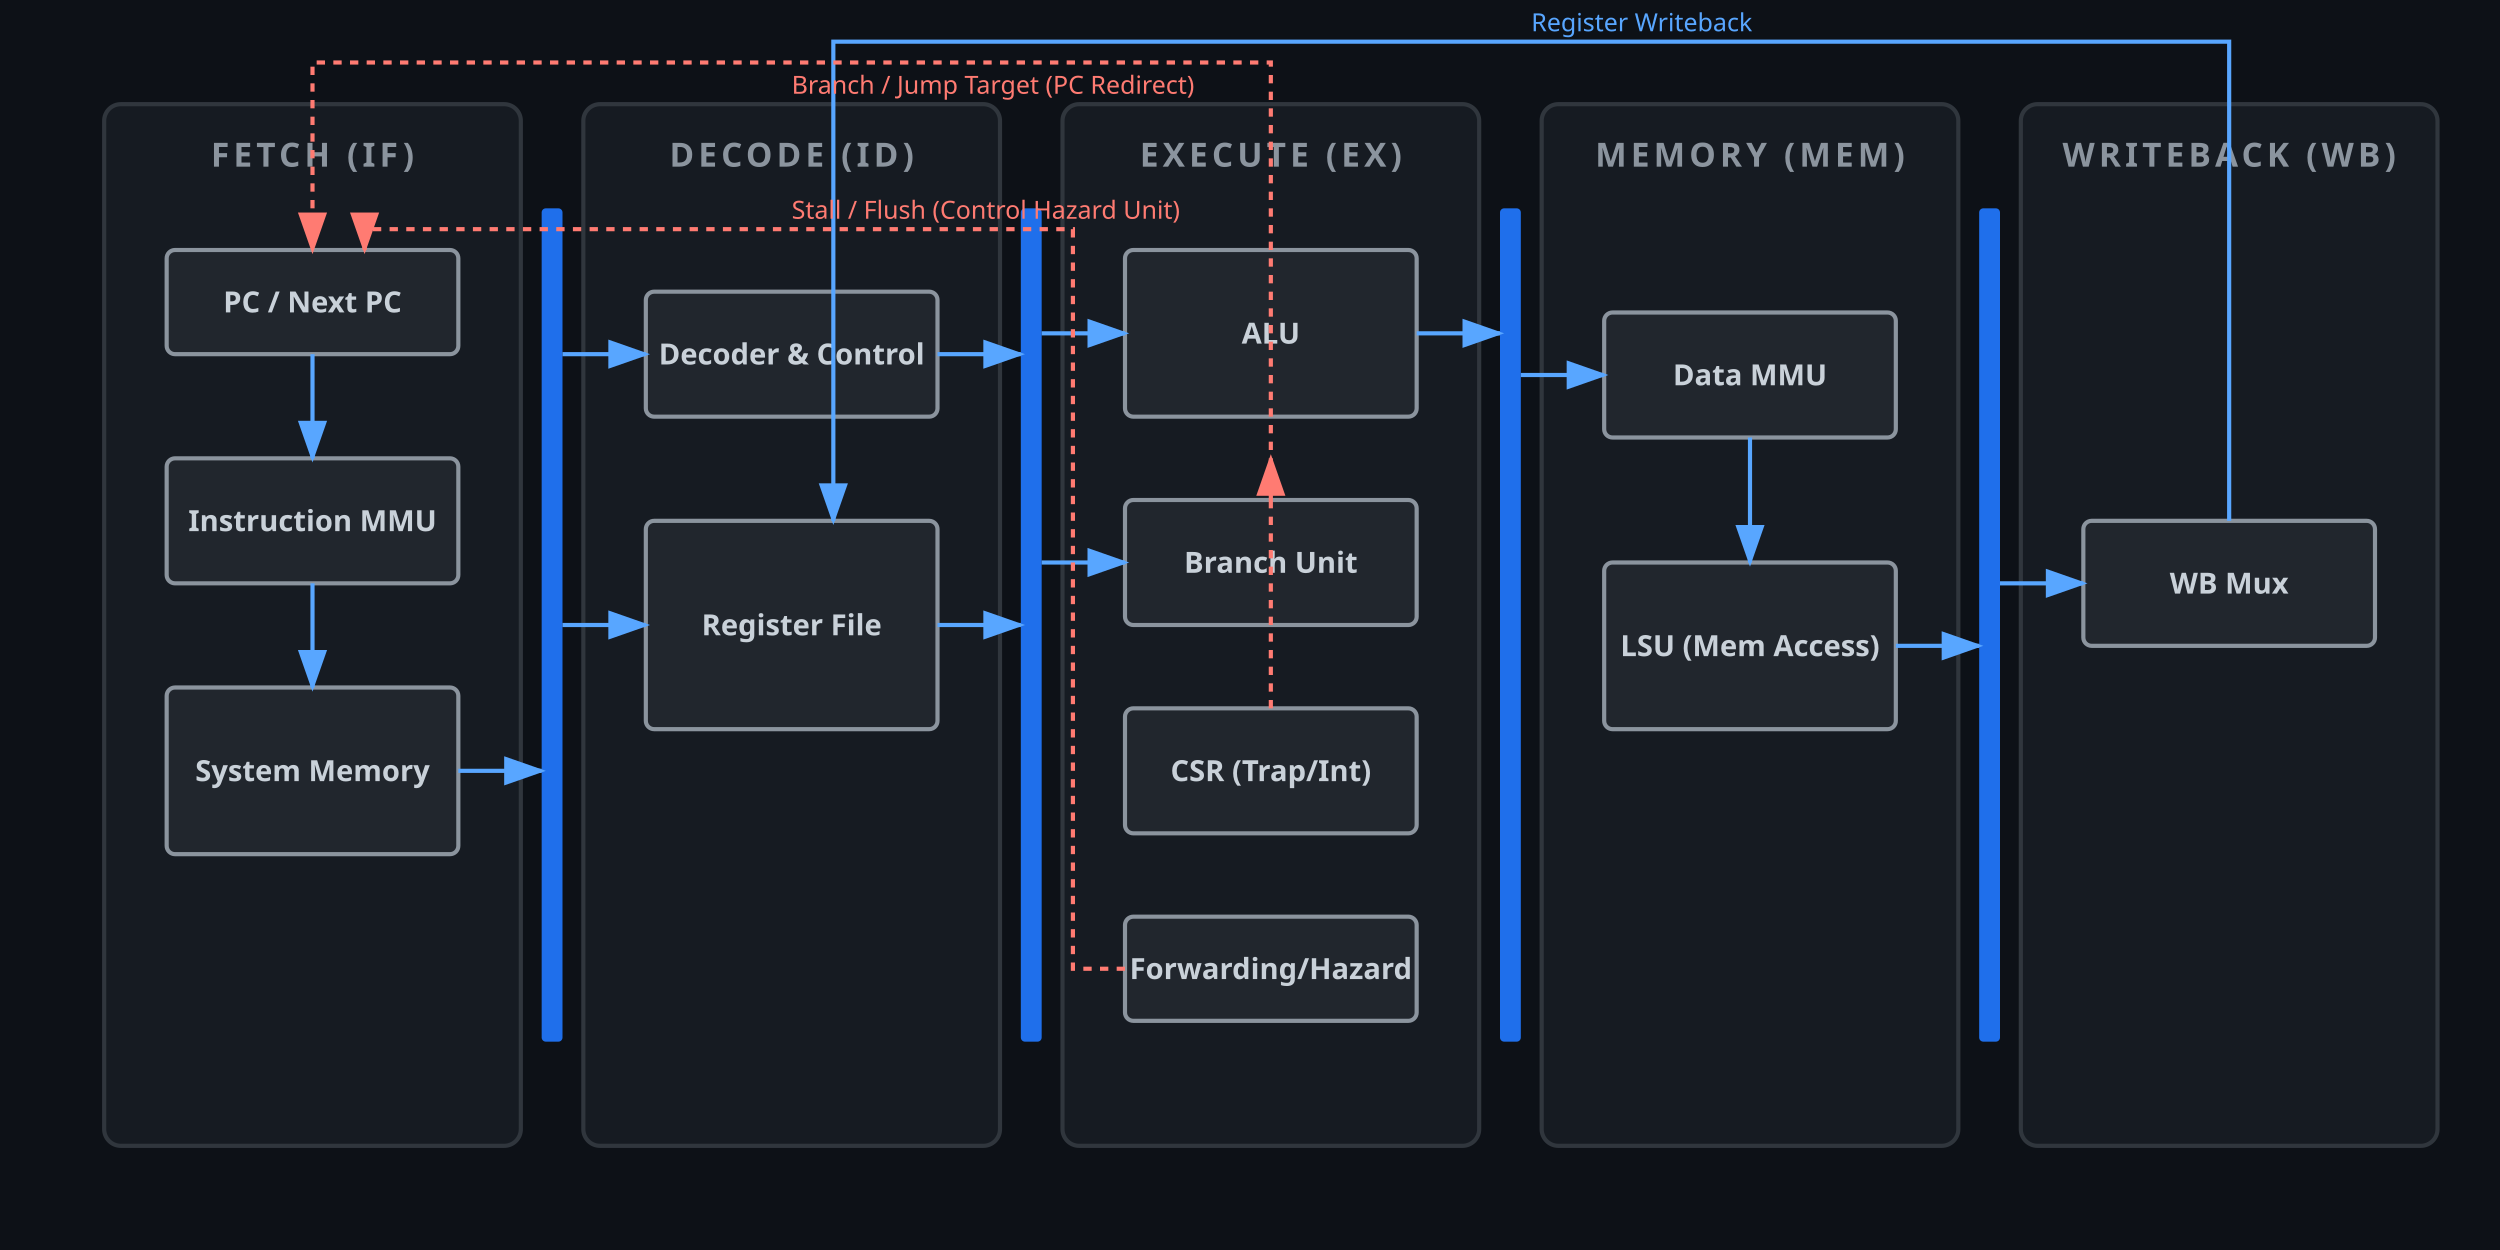
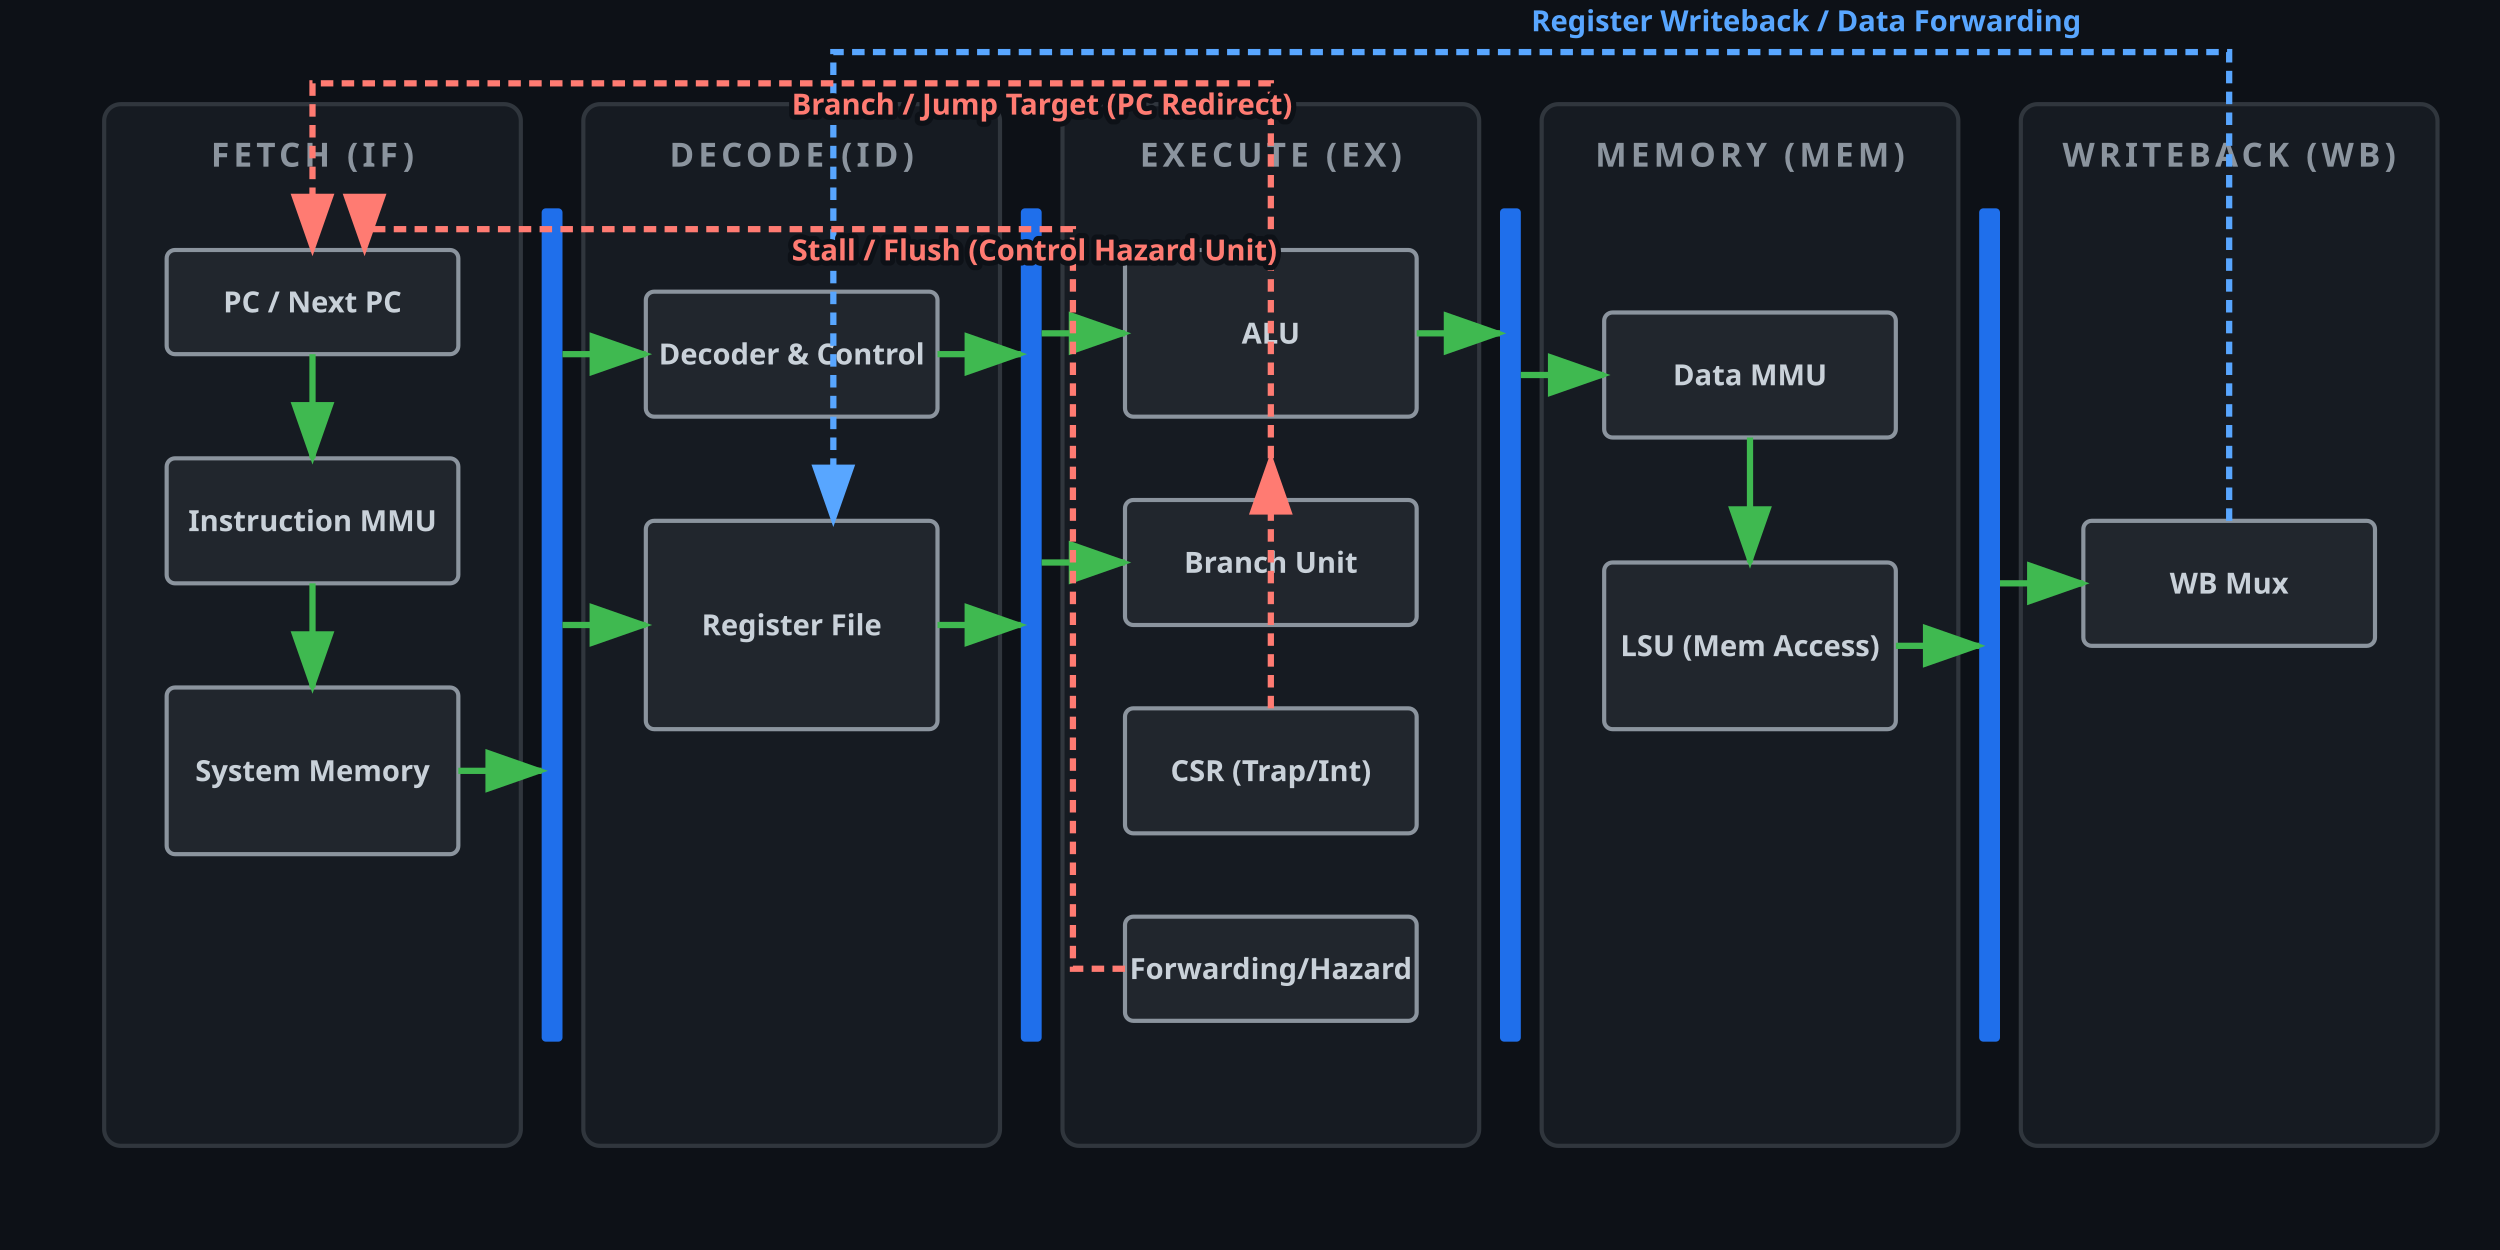
<svg xmlns="http://www.w3.org/2000/svg" viewBox="0 0 1200 600" width="100%" height="100%">
  <defs>
    <style>
            .bg { fill: #0d1117; }
            .stage-box { fill: #161b22; stroke: #30363d; stroke-width: 2; rx: 8; }
            .stage-title { fill: #8b949e; font-family: sans-serif; font-size: 16px; font-weight: bold; letter-spacing: 2px; }
            .module { fill: #21262d; stroke: #8b949e; stroke-width: 2; rx: 4; }
            .module-text { fill: #c9d1d9; font-family: sans-serif; font-size: 14px; font-weight: bold; text-anchor: middle; dominant-baseline: middle; }
-             .line { stroke: #58a6ff; stroke-width: 2; fill: none; }
-             .arrow { fill: #58a6ff; }
-             .ctrl-line { stroke: #ff7b72; stroke-width: 2; stroke-dasharray: 4; fill: none; }
+             .line { stroke: #3fb950; stroke-width: 3; fill: none; }
+             .arrow { fill: #3fb950; }
+             .ctrl-line { stroke: #ff7b72; stroke-width: 3; stroke-dasharray: 6 4; fill: none; }
            .ctrl-arrow { fill: #ff7b72; }
+             .fw-line { stroke: #58a6ff; stroke-width: 3; stroke-dasharray: 6 4; fill: none; }
+             .fw-arrow { fill: #58a6ff; }
            .pipe-reg { fill: #1f6feb; rx: 2; }
+             .text-bg { fill: none; stroke: #0d1117; stroke-width: 5; stroke-linejoin: round; font-family: sans-serif; font-size: 14px; font-weight: bold; }
+             .text-fg-fw { fill: #58a6ff; font-family: sans-serif; font-size: 14px; font-weight: bold; }
+             .text-fg-ctrl { fill: #ff7b72; font-family: sans-serif; font-size: 14px; font-weight: bold; }
        </style>
    <marker id="arrowhead" markerWidth="10" markerHeight="7" refX="9" refY="3.5" orient="auto">
      <polygon points="0 0, 10 3.5, 0 7" class="arrow" />
    </marker>
    <marker id="ctrl-arrowhead" markerWidth="10" markerHeight="7" refX="9" refY="3.5" orient="auto">
      <polygon points="0 0, 10 3.5, 0 7" class="ctrl-arrow" />
+     </marker>
+     <marker id="fw-arrowhead" markerWidth="10" markerHeight="7" refX="9" refY="3.5" orient="auto">
+       <polygon points="0 0, 10 3.5, 0 7" class="fw-arrow" />
    </marker>
  </defs>
  <rect width="1200" height="600" class="bg" />
  <rect x="50" y="50" width="200" height="500" class="stage-box" />
  <text x="150" y="80" text-anchor="middle" class="stage-title">FETCH (IF)</text>
  <rect x="280" y="50" width="200" height="500" class="stage-box" />
  <text x="380" y="80" text-anchor="middle" class="stage-title">DECODE (ID)</text>
  <rect x="510" y="50" width="200" height="500" class="stage-box" />
  <text x="610" y="80" text-anchor="middle" class="stage-title">EXECUTE (EX)</text>
  <rect x="740" y="50" width="200" height="500" class="stage-box" />
  <text x="840" y="80" text-anchor="middle" class="stage-title">MEMORY (MEM)</text>
  <rect x="970" y="50" width="200" height="500" class="stage-box" />
  <text x="1070" y="80" text-anchor="middle" class="stage-title">WRITEBACK (WB)</text>
  <rect x="260" y="100" width="10" height="400" class="pipe-reg" />
  <rect x="490" y="100" width="10" height="400" class="pipe-reg" />
  <rect x="720" y="100" width="10" height="400" class="pipe-reg" />
  <rect x="950" y="100" width="10" height="400" class="pipe-reg" />
  <rect x="80" y="120" width="140" height="50" class="module" />
  <text x="150" y="145" class="module-text">PC / Next PC</text>
  <rect x="80" y="220" width="140" height="60" class="module" />
  <text x="150" y="250" class="module-text">Instruction MMU</text>
  <rect x="80" y="330" width="140" height="80" class="module" />
  <text x="150" y="370" class="module-text">System Memory</text>
  <rect x="310" y="140" width="140" height="60" class="module" />
  <text x="380" y="170" class="module-text">Decoder &amp; Control</text>
  <rect x="310" y="250" width="140" height="100" class="module" />
  <text x="380" y="300" class="module-text">Register File</text>
  <rect x="540" y="120" width="140" height="80" class="module" />
  <text x="610" y="160" class="module-text">ALU</text>
  <rect x="540" y="240" width="140" height="60" class="module" />
  <text x="610" y="270" class="module-text">Branch Unit</text>
  <rect x="540" y="340" width="140" height="60" class="module" />
  <text x="610" y="370" class="module-text">CSR (Trap/Int)</text>
  <rect x="540" y="440" width="140" height="50" class="module" />
  <text x="610" y="465" class="module-text">Forwarding/Hazard</text>
  <rect x="770" y="150" width="140" height="60" class="module" />
  <text x="840" y="180" class="module-text">Data MMU</text>
  <rect x="770" y="270" width="140" height="80" class="module" />
  <text x="840" y="310" class="module-text">LSU (Mem Access)</text>
  <rect x="1000" y="250" width="140" height="60" class="module" />
  <text x="1070" y="280" class="module-text">WB Mux</text>
  <path d="M 150 170 L 150 220" class="line" marker-end="url(#arrowhead)" />
  <path d="M 150 280 L 150 330" class="line" marker-end="url(#arrowhead)" />
  <path d="M 220 370 L 260 370" class="line" marker-end="url(#arrowhead)" />
  <path d="M 270 170 L 310 170" class="line" marker-end="url(#arrowhead)" />
  <path d="M 270 300 L 310 300" class="line" marker-end="url(#arrowhead)" />
  <path d="M 450 170 L 490 170" class="line" marker-end="url(#arrowhead)" />
  <path d="M 450 300 L 490 300" class="line" marker-end="url(#arrowhead)" />
  <path d="M 500 160 L 540 160" class="line" marker-end="url(#arrowhead)" />
  <path d="M 500 270 L 540 270" class="line" marker-end="url(#arrowhead)" />
  <path d="M 680 160 L 720 160" class="line" marker-end="url(#arrowhead)" />
  <path d="M 730 180 L 770 180" class="line" marker-end="url(#arrowhead)" />
  <path d="M 840 210 L 840 270" class="line" marker-end="url(#arrowhead)" />
  <path d="M 910 310 L 950 310" class="line" marker-end="url(#arrowhead)" />
  <path d="M 960 280 L 1000 280" class="line" marker-end="url(#arrowhead)" />
-   <path d="M 1070 250 L 1070 20 L 400 20 L 400 250" class="line" marker-end="url(#arrowhead)" />
-   <text x="735" y="15" fill="#58a6ff" font-family="sans-serif" font-size="12px">Register Writeback</text>
-   <path d="M 610 240 L 610 30 L 150 30 L 150 120" class="ctrl-line" marker-end="url(#ctrl-arrowhead)" />
-   <text x="380" y="45" fill="#ff7b72" font-family="sans-serif" font-size="12px">Branch / Jump Target (PC Redirect)</text>
+   <path d="M 1070 250 L 1070 25 L 400 25 L 400 250" class="fw-line" marker-end="url(#fw-arrowhead)" />
+   <text x="735" y="15" class="text-bg">Register Writeback / Data Forwarding</text>
+   <text x="735" y="15" class="text-fg-fw">Register Writeback / Data Forwarding</text>
+   <path d="M 610 240 L 610 40 L 150 40 L 150 120" class="ctrl-line" marker-end="url(#ctrl-arrowhead)" />
+   <text x="380" y="55" class="text-bg">Branch / Jump Target (PC Redirect)</text>
+   <text x="380" y="55" class="text-fg-ctrl">Branch / Jump Target (PC Redirect)</text>
  <path d="M 610 340 L 610 220" class="ctrl-line" marker-end="url(#ctrl-arrowhead)" />
  <path d="M 540 465 L 515 465 L 515 110 L 175 110 L 175 120" class="ctrl-line" marker-end="url(#ctrl-arrowhead)" />
-   <text x="380" y="105" fill="#ff7b72" font-family="sans-serif" font-size="12px">Stall / Flush (Control Hazard Unit)</text>
+   <text x="380" y="125" class="text-bg">Stall / Flush (Control Hazard Unit)</text>
+   <text x="380" y="125" class="text-fg-ctrl">Stall / Flush (Control Hazard Unit)</text>
</svg>
